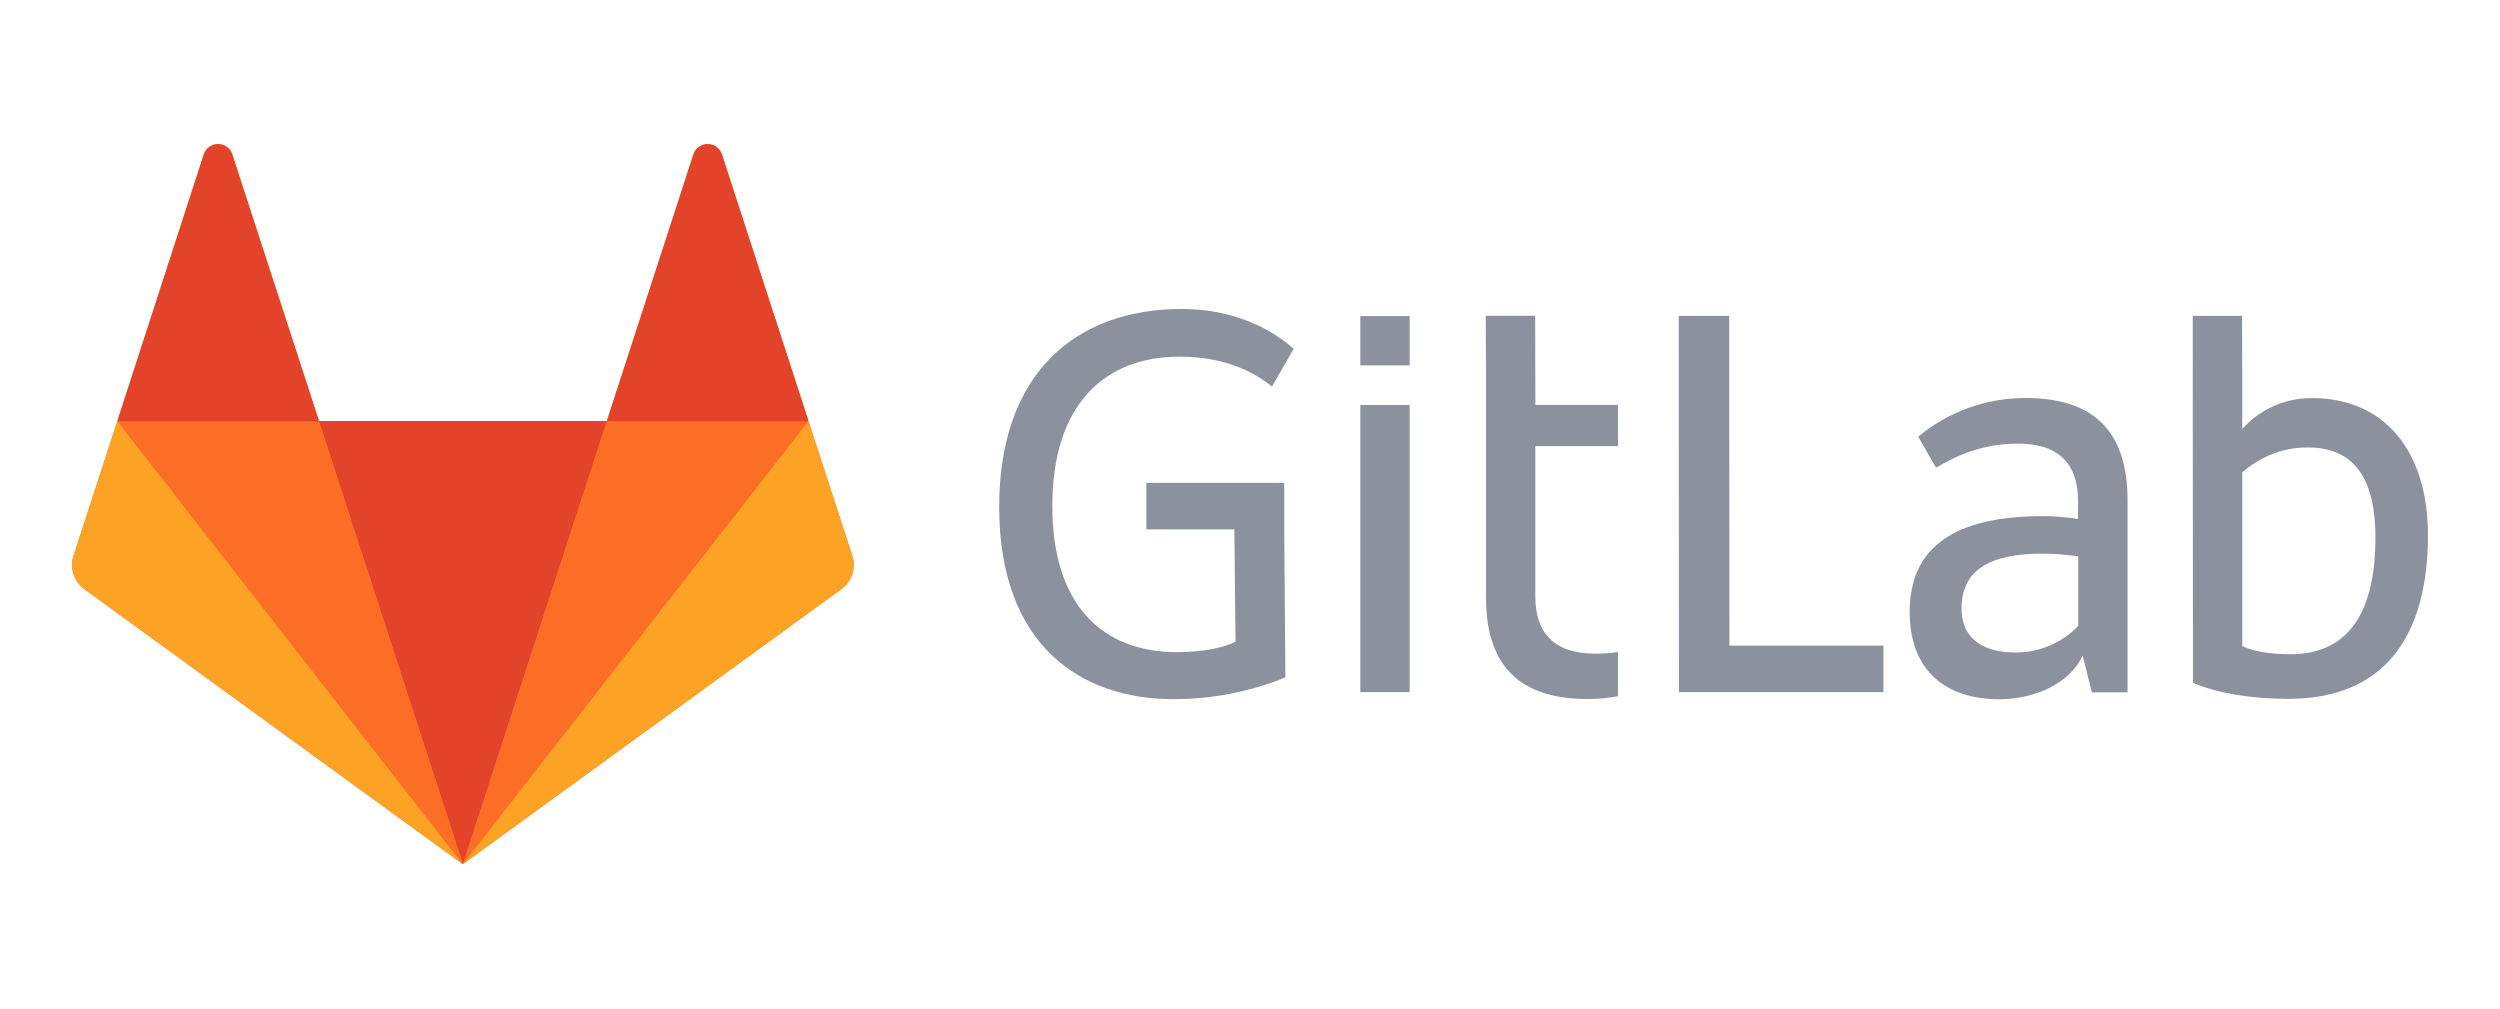
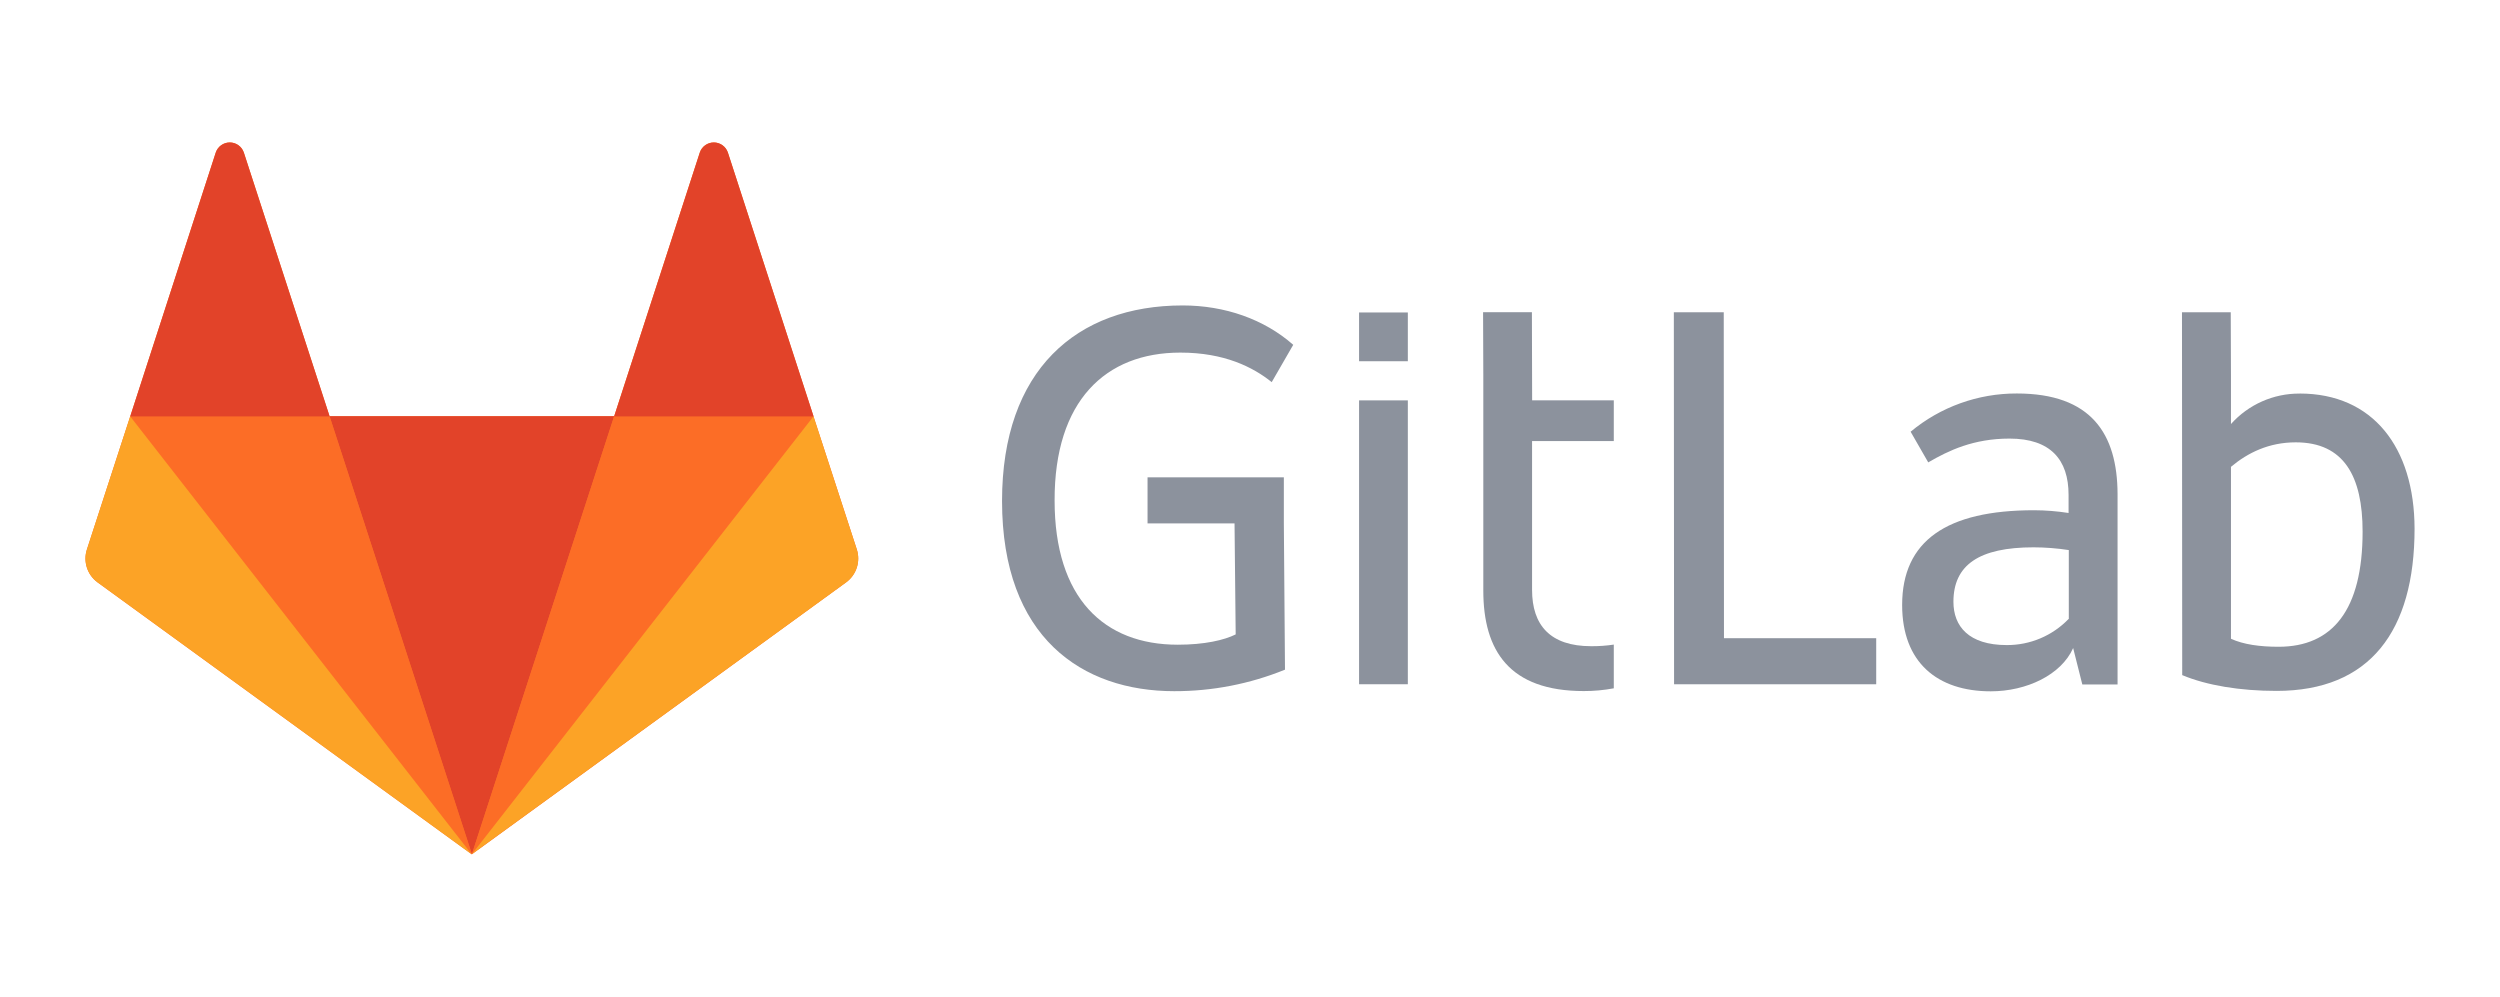
- <svg xmlns="http://www.w3.org/2000/svg" height="70" width="173.572" data-name="logo art" id="logo_art" version="1.1">
+ <svg xmlns="http://www.w3.org/2000/svg" version="1.1" id="logo_art" data-name="logo art" width="175.572" height="70">
  <defs id="defs4">
    <style id="style2">.cls-1{fill:#8c929d}.cls-2{fill:#fc6d26}.cls-3{fill:#e24329}.cls-4{fill:#fca326}</style>
  </defs>
-   <g transform="matrix(0.16077,0,0,0.16077,-14.94198,-9.934662)" id="g67">
-     <path id="path14" class="cls-1" d="m 839.7,198.19 h -21.8 l 0.1,162.5 h 88.3 v -20.1 h -66.5 z" style="fill:#8c929d" />
+   <g id="g67" transform="matrix(0.16077,0,0,0.16077,-13.94198,-9.934662)">
+     <path style="fill:#8c929d" d="m 839.7,198.19 h -21.8 l 0.1,162.5 h 88.3 v -20.1 h -66.5 z" class="cls-1" id="path14" />
    <g id="g24">
-       <path id="path26" class="cls-1" d="m 990.33,332.18 a 37.2,37.2 0 0 1 -27,11.4 c -16.6,0 -23.3,-8.2 -23.3,-18.9 0,-16.1 11.2,-23.8 35,-23.8 a 104.65,104.65 0 0 1 15.4,1.2 v 30.1 z m -22.6,-98.5 a 72.19,72.19 0 0 0 -46.4,16.7 l 7.7,13.4 c 8.9,-5.2 19.8,-10.4 35.5,-10.4 17.9,0 25.8,9.2 25.8,24.6 v 7.9 a 99.42,99.42 0 0 0 -15.1,-1.2 c -38.2,0 -57.6,13.4 -57.6,41.4 0,25.1 15.4,37.7 38.7,37.7 15.7,0 30.8,-7.2 36,-18.9 l 4,15.9 h 15.4 v -83.2 c -0.1,-26.3 -11.5,-43.9 -44,-43.9 z" style="fill:#8c929d" />
+       <path style="fill:#8c929d" d="m 990.33,332.18 a 37.2,37.2 0 0 1 -27,11.4 c -16.6,0 -23.3,-8.2 -23.3,-18.9 0,-16.1 11.2,-23.8 35,-23.8 a 104.65,104.65 0 0 1 15.4,1.2 v 30.1 z m -22.6,-98.5 a 72.19,72.19 0 0 0 -46.4,16.7 l 7.7,13.4 c 8.9,-5.2 19.8,-10.4 35.5,-10.4 17.9,0 25.8,9.2 25.8,24.6 v 7.9 a 99.42,99.42 0 0 0 -15.1,-1.2 c -38.2,0 -57.6,13.4 -57.6,41.4 0,25.1 15.4,37.7 38.7,37.7 15.7,0 30.8,-7.2 36,-18.9 l 4,15.9 h 15.4 v -83.2 c -0.1,-26.3 -11.5,-43.9 -44,-43.9 z" class="cls-1" id="path26" />
    </g>
    <g id="g28">
-       <path id="path30" class="cls-1" d="m 1082.07,344.32 c -8.2,0 -15.4,-1 -20.8,-3.5 v -75.1 c 7.4,-6.2 16.6,-10.7 28.3,-10.7 21.1,0 29.2,14.9 29.2,39 0,34.2 -13.1,50.3 -36.7,50.3 m 9.2,-110.6 a 39.93,39.93 0 0 0 -30,13.3 V 226 l -0.1,-27.8 h -21.3 l 0.1,158.5 c 10.7,4.5 25.3,6.9 41.2,6.9 40.7,0 60.3,-26 60.3,-70.9 -0.1,-35.5 -18.2,-59 -50.2,-59" style="fill:#8c929d" />
+       <path style="fill:#8c929d" d="m 1082.07,344.32 c -8.2,0 -15.4,-1 -20.8,-3.5 v -75.1 c 7.4,-6.2 16.6,-10.7 28.3,-10.7 21.1,0 29.2,14.9 29.2,39 0,34.2 -13.1,50.3 -36.7,50.3 m 9.2,-110.6 a 39.93,39.93 0 0 0 -30,13.3 V 226 l -0.1,-27.8 h -21.3 l 0.1,158.5 c 10.7,4.5 25.3,6.9 41.2,6.9 40.7,0 60.3,-26 60.3,-70.9 -0.1,-35.5 -18.2,-59 -50.2,-59" class="cls-1" id="path30" />
    </g>
    <g id="g32">
-       <path id="path34" class="cls-1" d="m 602.34,215.82 c 19.3,0 31.8,6.4 39.9,12.9 l 9.4,-16.3 c -12.7,-11.2 -29.9,-17.2 -48.3,-17.2 -46.4,0 -78.9,28.3 -78.9,85.4 0,59.8 35.1,83.1 75.2,83.1 a 127.79,127.79 0 0 0 48.4,-9.4 l -0.5,-63.9 v -20.1 H 588 v 20.1 h 38 l 0.5,48.5 c -5,2.5 -13.6,4.5 -25.3,4.5 -32.2,0 -53.8,-20.3 -53.8,-63 -0.1,-43.5 22.2,-64.6 54.9,-64.6" style="fill:#8c929d" />
+       <path style="fill:#8c929d" d="m 602.34,215.82 c 19.3,0 31.8,6.4 39.9,12.9 l 9.4,-16.3 c -12.7,-11.2 -29.9,-17.2 -48.3,-17.2 -46.4,0 -78.9,28.3 -78.9,85.4 0,59.8 35.1,83.1 75.2,83.1 a 127.79,127.79 0 0 0 48.4,-9.4 l -0.5,-63.9 v -20.1 H 588 v 20.1 h 38 l 0.5,48.5 c -5,2.5 -13.6,4.5 -25.3,4.5 -32.2,0 -53.8,-20.3 -53.8,-63 -0.1,-43.5 22.2,-64.6 54.9,-64.6" class="cls-1" id="path34" />
    </g>
    <g id="g36">
-       <path id="path38" class="cls-1" d="m 755.87,198.17 h -21.3 l 0.1,27.3 v 94.3 c 0,26.3 11.4,43.9 43.9,43.9 a 70.14,70.14 0 0 0 13.1,-1.2 v -19.1 a 62.36,62.36 0 0 1 -9.9,0.7 c -17.9,0 -25.8,-9.2 -25.8,-24.6 v -65 h 35.7 v -17.8 H 756 l -0.1,-38.5 z" style="fill:#8c929d" />
+       <path style="fill:#8c929d" d="m 755.87,198.17 h -21.3 l 0.1,27.3 v 94.3 c 0,26.3 11.4,43.9 43.9,43.9 a 70.14,70.14 0 0 0 13.1,-1.2 v -19.1 a 62.36,62.36 0 0 1 -9.9,0.7 c -17.9,0 -25.8,-9.2 -25.8,-24.6 v -65 h 35.7 v -17.8 H 756 l -0.1,-38.5 z" class="cls-1" id="path38" />
    </g>
-     <path id="path40" class="cls-1" d="m 680.4,360.69 h 21.3 v -124 h -21.3 z" style="fill:#8c929d" />
-     <path id="path42" class="cls-1" d="m 680.4,219.59 h 21.3 v -21.3 h -21.3 z" style="fill:#8c929d" />
+     <path style="fill:#8c929d" d="m 680.4,360.69 h 21.3 v -124 h -21.3 z" class="cls-1" id="path40" />
+     <path style="fill:#8c929d" d="m 680.4,219.59 h 21.3 v -21.3 h -21.3 z" class="cls-1" id="path42" />
    <g id="g44">
-       <path id="path46" class="cls-2" d="M 461,301.81 442.09,243.69 404.67,128.41 a 6.47,6.47 0 0 0 -12.27,0 L 355,243.62 H 230.66 L 193.24,128.41 a 6.47,6.47 0 0 0 -12.27,0 l -37.35,115.21 -18.92,58.19 a 12.89,12.89 0 0 0 4.66,14.39 L 292.82,435 456.28,316.2 A 12.9,12.9 0 0 0 461,301.81" style="fill:#fc6d26" />
+       <path style="fill:#fc6d26" d="M 461,301.81 442.09,243.69 404.67,128.41 a 6.47,6.47 0 0 0 -12.27,0 L 355,243.62 H 230.66 L 193.24,128.41 a 6.47,6.47 0 0 0 -12.27,0 l -37.35,115.21 -18.92,58.19 a 12.89,12.89 0 0 0 4.66,14.39 L 292.82,435 456.28,316.2 A 12.9,12.9 0 0 0 461,301.81" class="cls-2" id="path46" />
    </g>
    <g id="g48">
-       <path id="path50" class="cls-3" d="M 292.86,434.89 355,243.61 H 230.7 Z" style="fill:#e24329" />
+       <path style="fill:#e24329" d="M 292.86,434.89 355,243.61 H 230.7 Z" class="cls-3" id="path50" />
    </g>
    <g id="g56">
-       <path id="path58" class="cls-2" d="M 292.82,434.9 230.66,243.61 h -87 z" style="fill:#fc6d26" />
+       <path style="fill:#fc6d26" d="M 292.82,434.9 230.66,243.61 h -87 z" class="cls-2" id="path58" />
    </g>
    <g id="g64">
-       <path id="path66" class="cls-4" d="m 143.59,243.68 -18.92,58.12 a 12.89,12.89 0 0 0 4.66,14.39 L 292.79,435 Z" style="fill:#fca326" />
+       <path style="fill:#fca326" d="m 143.59,243.68 -18.92,58.12 a 12.89,12.89 0 0 0 4.66,14.39 L 292.79,435 Z" class="cls-4" id="path66" />
    </g>
    <g id="g72">
-       <path id="path74" class="cls-3" d="m 143.61,243.68 h 87.11 L 193.23,128.47 a 6.47,6.47 0 0 0 -12.27,0 z" style="fill:#e24329" />
+       <path style="fill:#e24329" d="m 143.61,243.68 h 87.11 L 193.23,128.47 a 6.47,6.47 0 0 0 -12.27,0 z" class="cls-3" id="path74" />
    </g>
    <g id="g76">
-       <path id="path78" class="cls-2" d="M 292.86,434.9 355,243.61 h 87.1 z" style="fill:#fc6d26" />
+       <path style="fill:#fc6d26" d="M 292.86,434.9 355,243.61 h 87.1 z" class="cls-2" id="path78" />
    </g>
    <g id="g80">
-       <path id="path82" class="cls-4" d="M 442.07,243.68 461,301.8 a 12.89,12.89 0 0 1 -4.66,14.39 l -163.47,118.7 z" style="fill:#fca326" />
+       <path style="fill:#fca326" d="M 442.07,243.68 461,301.8 a 12.89,12.89 0 0 1 -4.66,14.39 l -163.47,118.7 z" class="cls-4" id="path82" />
    </g>
    <g id="g84">
-       <path id="path86" class="cls-3" d="M 442.12,243.68 H 355 l 37.42,-115.21 a 6.47,6.47 0 0 1 12.27,0 l 37.42,115.21 z" style="fill:#e24329" />
+       <path style="fill:#e24329" d="M 442.12,243.68 H 355 l 37.42,-115.21 a 6.47,6.47 0 0 1 12.27,0 l 37.42,115.21 z" class="cls-3" id="path86" />
    </g>
  </g>
</svg>
